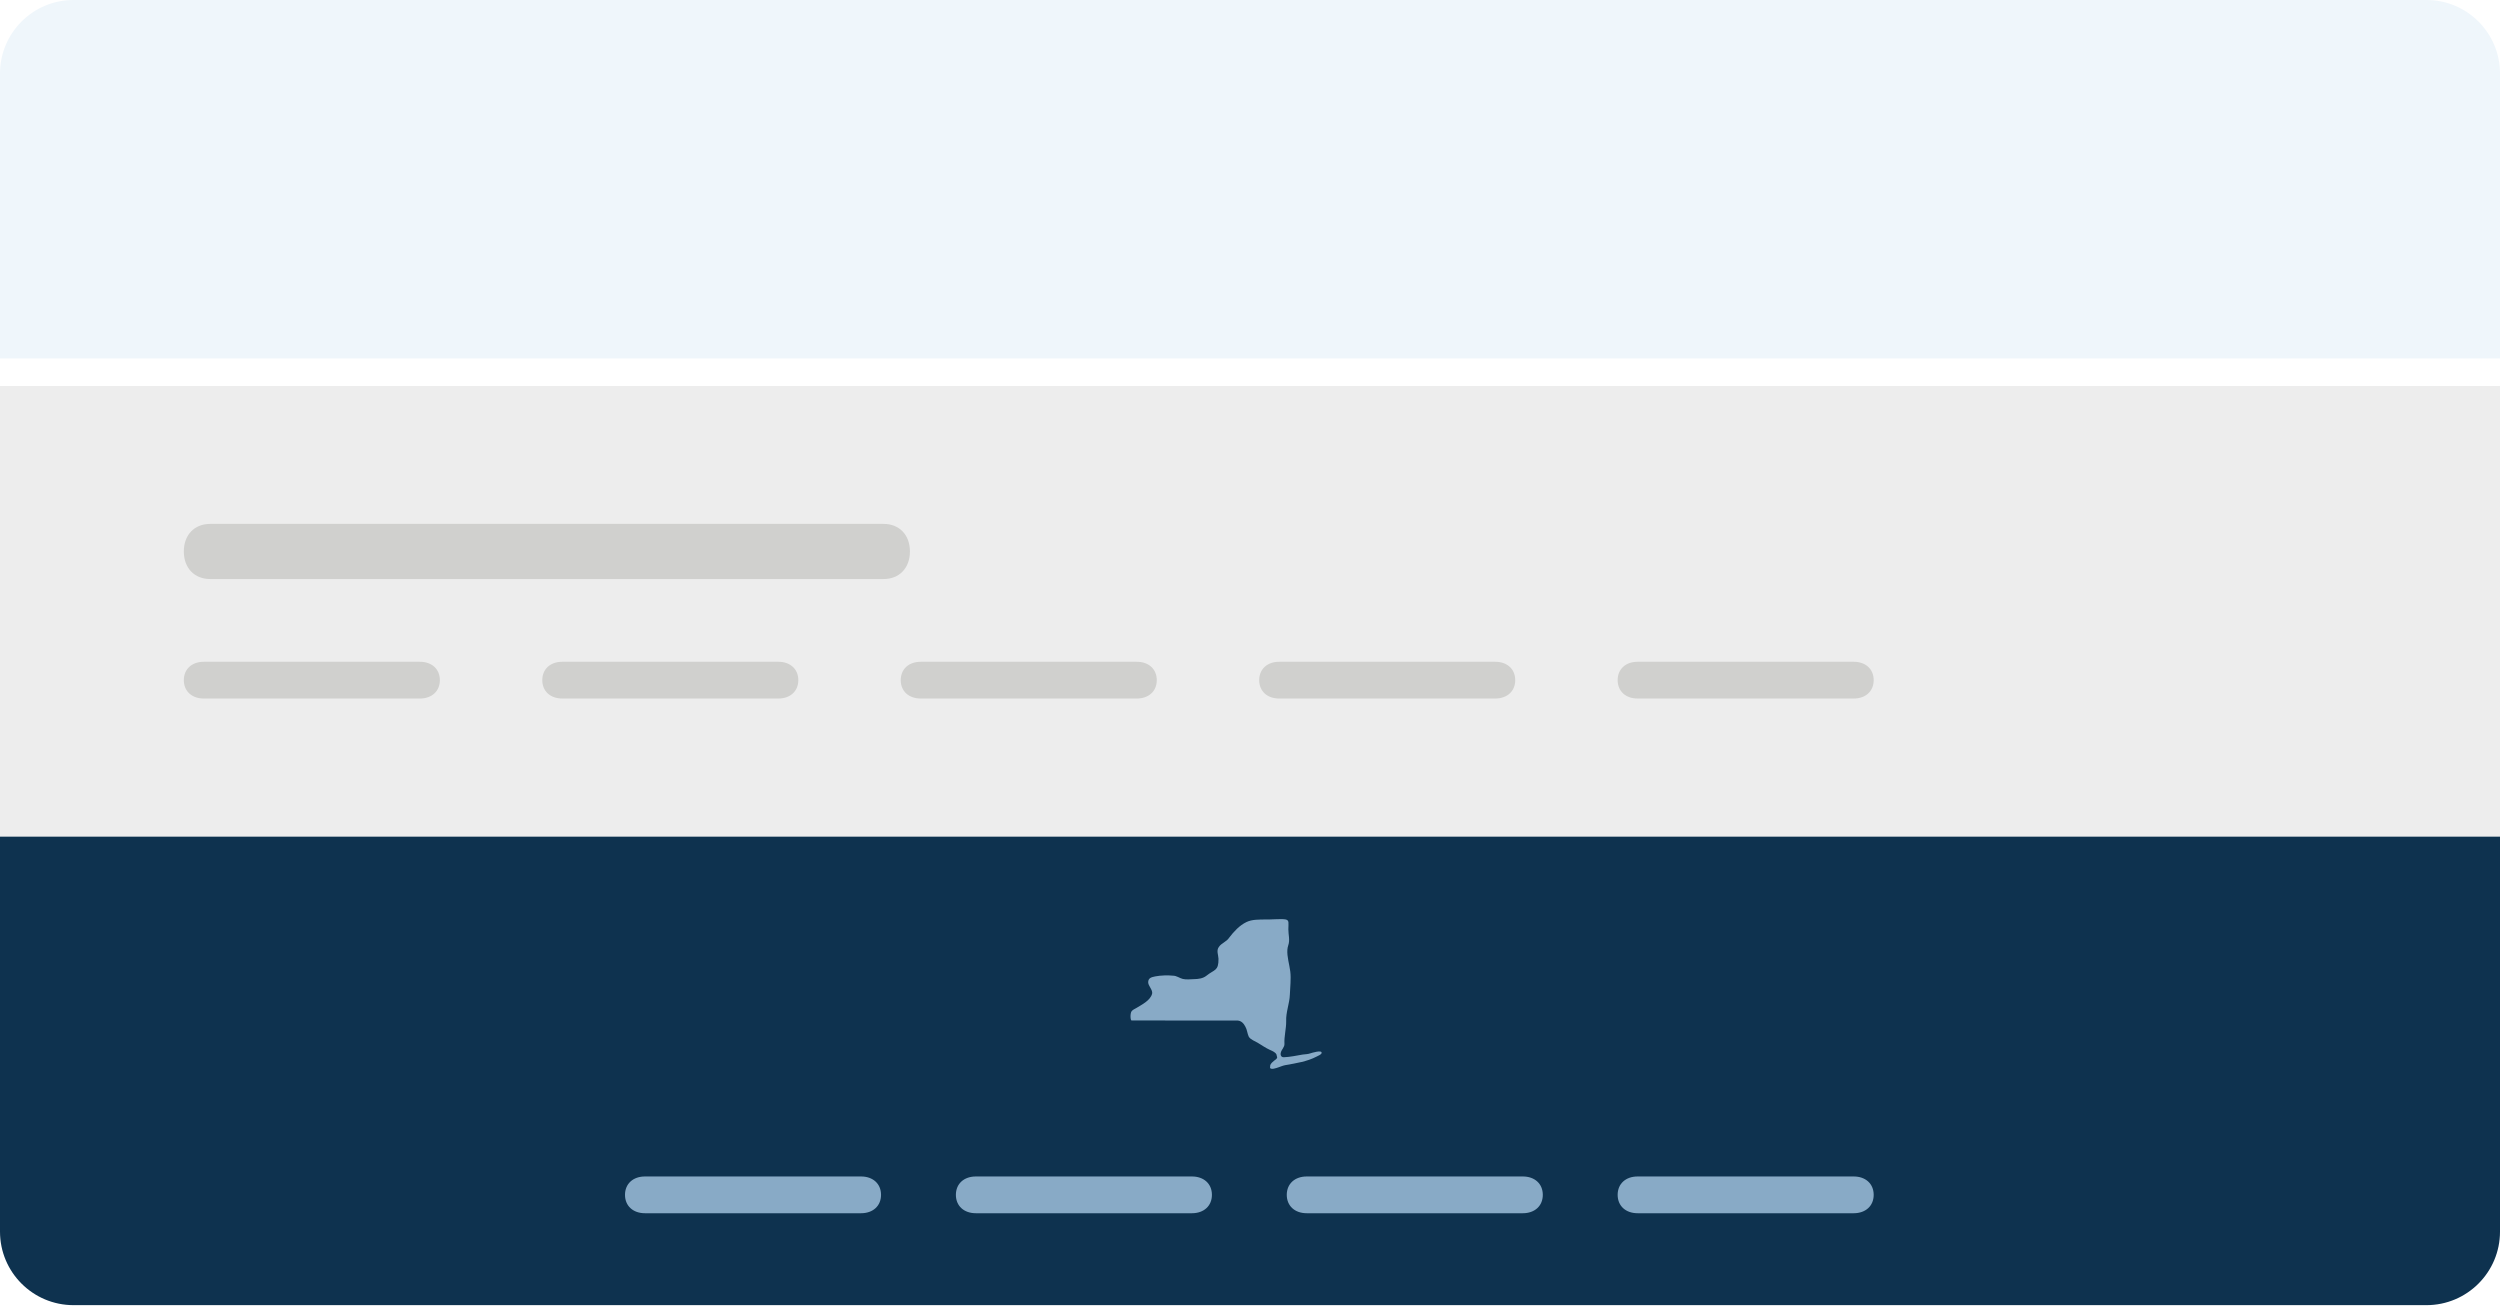
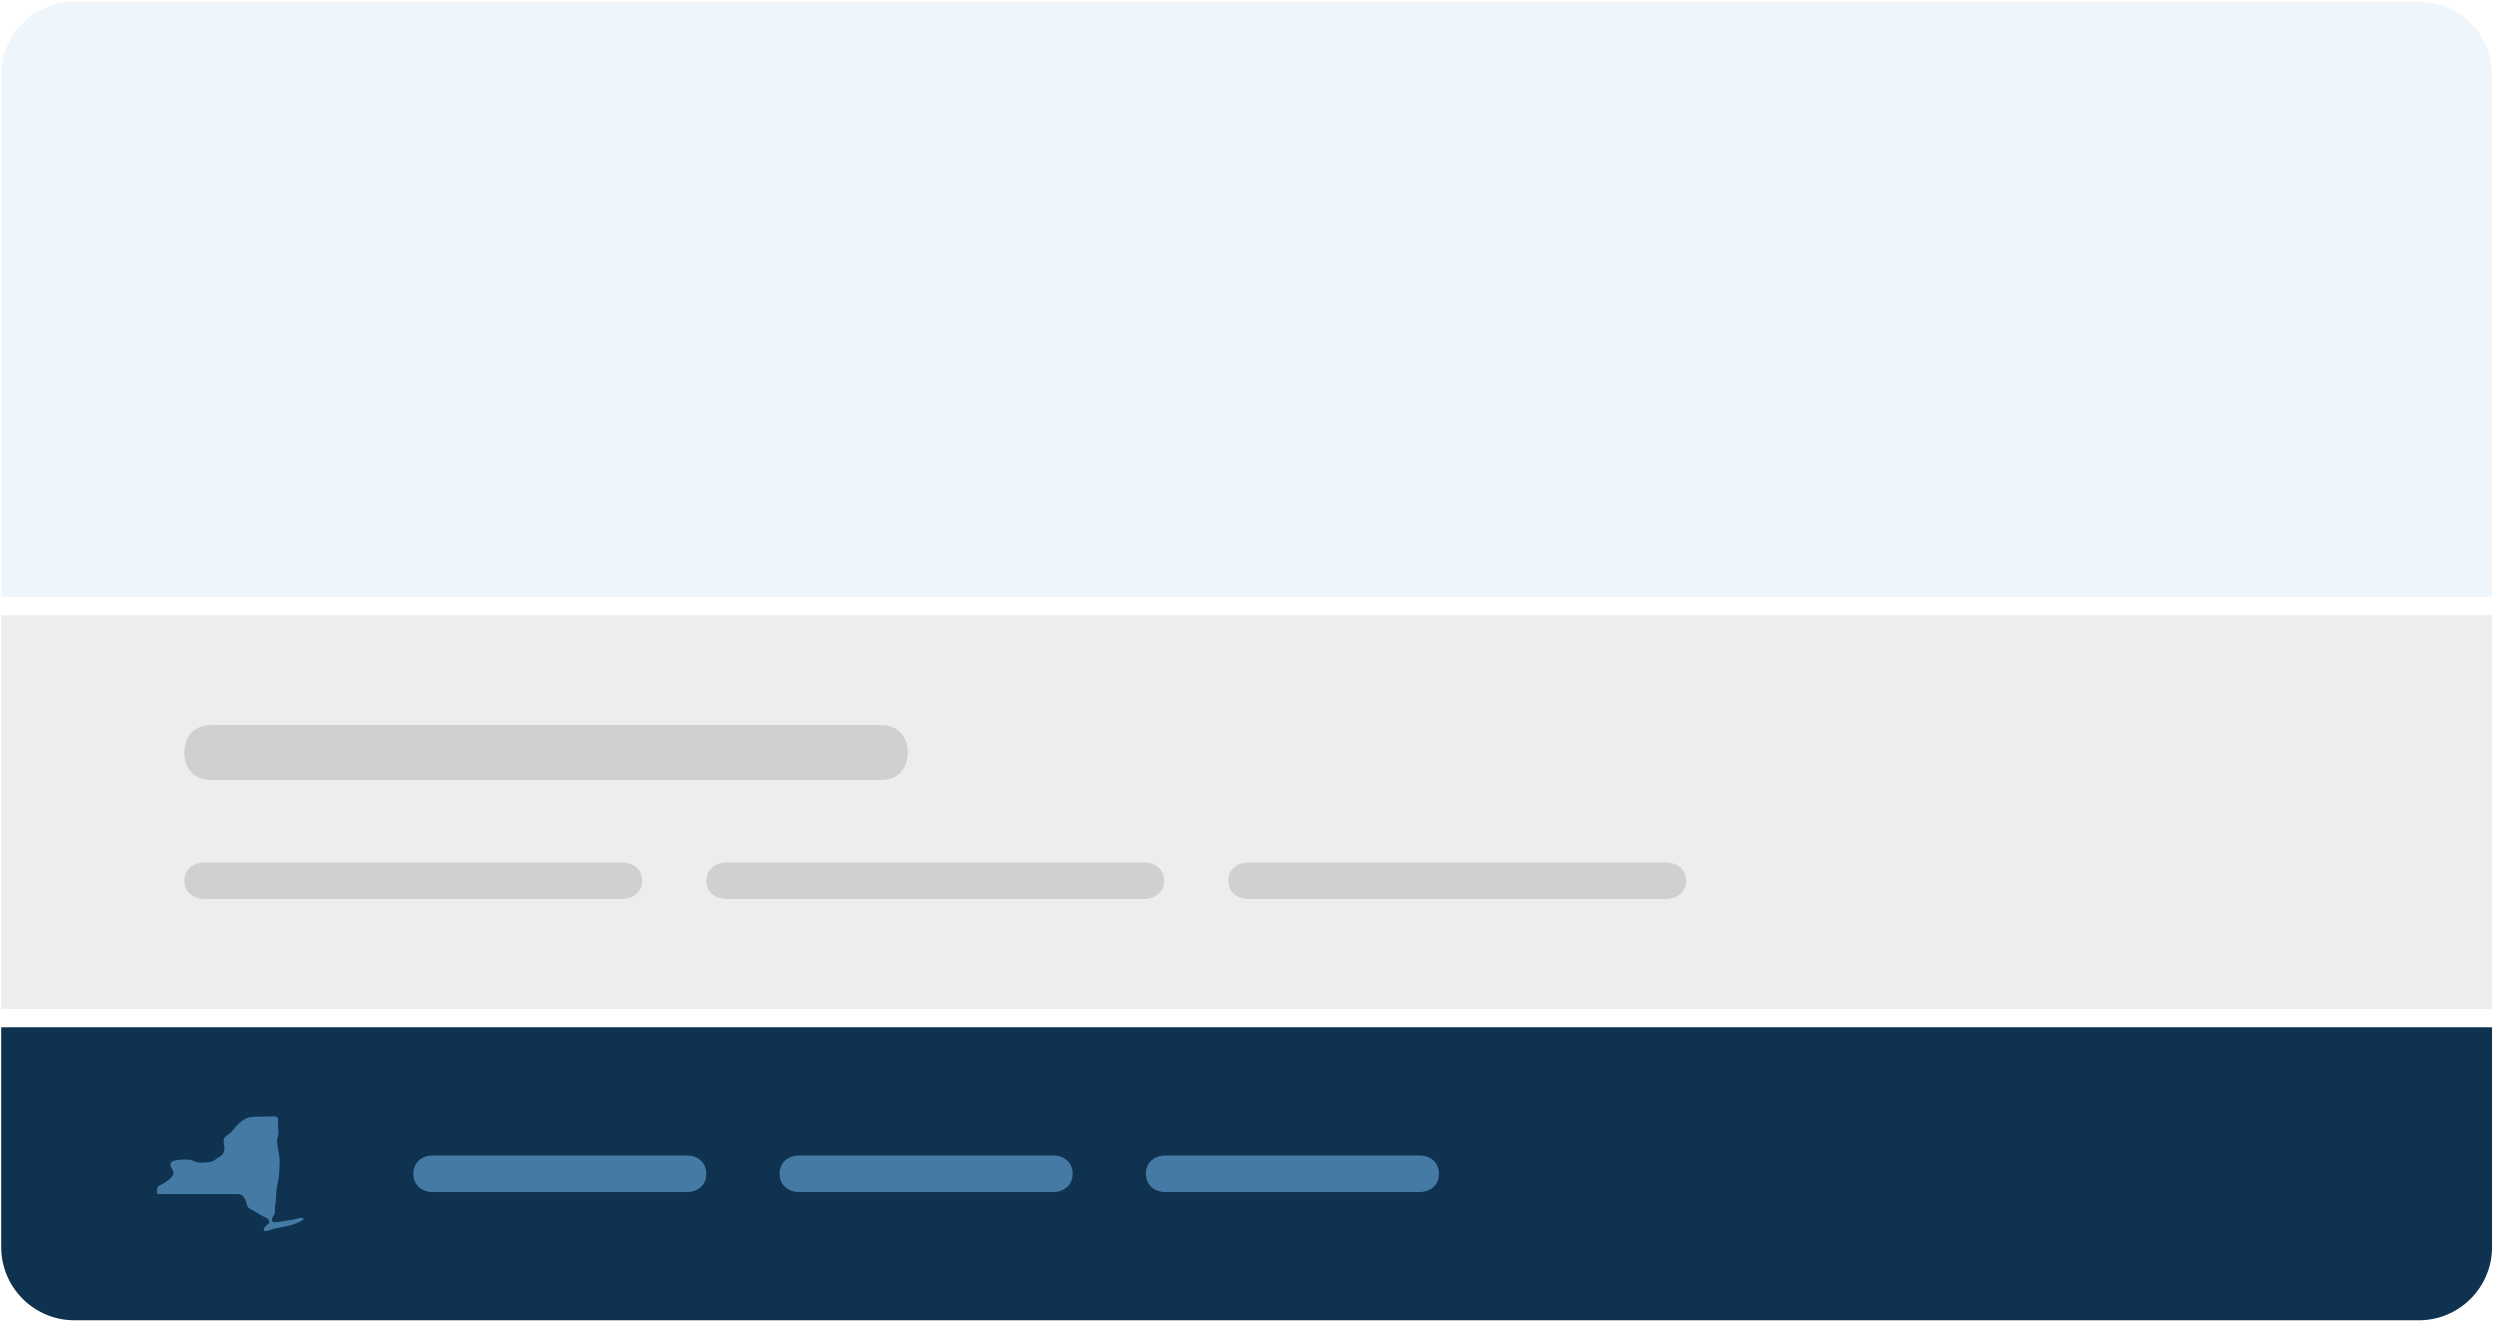
- <svg xmlns="http://www.w3.org/2000/svg" width="272" height="142" viewBox="0 0 272 142" fill="none">
-   <g id="UNav-Footer-art">
-     <path id="190x100 top rounded rectangle" d="M0 8C0 3.582 3.582 0 8 0H264C268.418 0 272 3.582 272 8V39H0V8Z" fill="#EFF6FB" />
-     <path id="Rectangle 12" d="M0 91H272V134C272 138.418 268.418 142 264 142H8C3.582 142 0 138.418 0 134V91Z" fill="#0E324F" />
-     <path id="Vector" d="M128.681 106.507C128.327 106.415 128.01 106.155 127.628 106.155C127.087 106.093 126.261 106.118 125.68 106.234C125.266 106.323 124.935 106.399 124.922 106.863C124.918 107.274 125.437 107.691 125.352 108.11C125.165 108.852 124.226 109.309 123.626 109.676C123.472 109.758 123.221 109.88 123.116 110.027C122.943 110.273 122.981 111.026 123.116 111.028C125.257 111.034 131.694 111.037 134.667 111.036C135.057 111.069 135.313 111.343 135.497 111.703C135.687 112.03 135.709 112.461 135.865 112.789C136.066 113.133 136.577 113.277 136.896 113.49C137.311 113.738 137.698 114.014 138.149 114.219C138.399 114.333 138.718 114.456 138.869 114.701L138.956 115.042C138.946 115.2 138.736 115.321 138.624 115.403C138.451 115.534 138.302 115.678 138.204 115.877L138.181 116.191C138.32 116.412 138.877 116.197 139.066 116.136C139.328 116.048 139.594 115.929 139.867 115.882C141.03 115.675 142.22 115.5 143.264 114.947C143.412 114.868 143.747 114.744 143.788 114.581C143.89 114.177 142.692 114.564 142.547 114.609C142.288 114.701 142.01 114.695 141.74 114.734C141.142 114.837 140.31 115.007 139.72 115.026C139.423 115.058 139.279 114.83 139.349 114.537C139.431 114.169 139.772 113.943 139.748 113.558C139.701 112.774 139.95 111.902 139.936 111.11C139.894 110.122 140.307 109.181 140.337 108.202C140.364 107.362 140.484 106.522 140.381 105.687C140.291 104.949 140.009 104.069 140.067 103.324C140.081 103.143 140.11 103.031 140.16 102.858C140.367 102.285 140.171 101.682 140.173 101.117C140.175 100.41 140.301 100.113 139.848 100.03C139.395 99.946 138.124 100.069 137.635 100.038C136.948 100.056 136.249 100.022 135.625 100.315C134.85 100.685 134.244 101.354 133.734 102.019C133.456 102.462 132.893 102.601 132.608 103.034C132.32 103.433 132.556 103.877 132.572 104.314C132.591 105.664 132.122 105.463 131.256 106.161C130.881 106.462 130.379 106.521 129.915 106.53C129.548 106.54 129.038 106.6 128.681 106.507Z" fill="#88AAC6" />
-     <path id="Vector_2" d="M93.679 132H70.178C68.871 132 68 131.2 68 130C68 128.8 68.871 128 70.178 128H93.679C94.986 128 95.857 128.8 95.857 130C95.857 131.2 94.986 132 93.679 132Z" fill="#88AAC6" />
-     <path id="Vector_3" d="M129.679 132H106.178C104.871 132 104 131.2 104 130C104 128.8 104.871 128 106.178 128H129.679C130.986 128 131.857 128.8 131.857 130C131.857 131.2 130.986 132 129.679 132Z" fill="#88AAC6" />
-     <path id="Vector_4" d="M165.679 132H142.178C140.871 132 140 131.2 140 130C140 128.8 140.871 128 142.178 128H165.679C166.986 128 167.857 128.8 167.857 130C167.857 131.2 166.986 132 165.679 132Z" fill="#88AAC6" />
-     <path id="Vector_5" d="M201.679 132H178.178C176.871 132 176 131.2 176 130C176 128.8 176.871 128 178.178 128H201.679C202.986 128 203.857 128.8 203.857 130C203.857 131.2 202.986 132 201.679 132Z" fill="#88AAC6" />
-     <path id="Vector_6" d="M272 42H0V91H272V42Z" fill="#EDEDED" />
-     <path id="Vector_7" d="M84.679 76H61.178C59.871 76 59 75.2 59 74C59 72.8 59.871 72 61.178 72H84.679C85.986 72 86.857 72.8 86.857 74C86.857 75.2 85.986 76 84.679 76Z" fill="#D0D0CE" />
-     <path id="Vector_8" d="M123.679 76H100.178C98.871 76 98 75.2 98 74C98 72.8 98.871 72 100.178 72H123.679C124.986 72 125.857 72.8 125.857 74C125.857 75.2 124.986 76 123.679 76Z" fill="#D0D0CE" />
-     <path id="Vector_9" d="M162.679 76H139.178C137.871 76 137 75.2 137 74C137 72.8 137.871 72 139.178 72H162.679C163.986 72 164.857 72.8 164.857 74C164.857 75.2 163.986 76 162.679 76Z" fill="#D0D0CE" />
-     <path id="Vector_10" d="M201.679 76H178.178C176.871 76 176 75.2 176 74C176 72.8 176.871 72 178.178 72H201.679C202.986 72 203.857 72.8 203.857 74C203.857 75.2 202.986 76 201.679 76Z" fill="#D0D0CE" />
-     <path id="Vector_11" d="M96.13 63H22.87C21.148 63 20 61.799 20 59.998C20 58.197 21.148 57 22.87 57H96.13C97.852 57 99 58.197 99 59.998C99 61.799 97.852 63 96.13 63Z" fill="#D0D0CE" />
-     <path id="Vector_12" d="M45.679 76H22.178C20.871 76 20 75.2 20 74C20 72.8 20.871 72 22.178 72H45.679C46.986 72 47.857 72.8 47.857 74C47.857 75.2 46.986 76 45.679 76Z" fill="#D0D0CE" />
-   </g>
+ <svg xmlns="http://www.w3.org/2000/svg" width="273" height="145" viewBox="0 0 273 145" fill="none">
+   <path d="M0.132 8.175C0.132 3.757 3.713 0.175 8.132 0.175H264.132C268.55 0.175 272.132 3.757 272.132 8.175V65.175H0.132V8.175Z" fill="#EFF6FB" />
+   <path d="M0.132 112.175H272.132V136.175C272.132 140.593 268.55 144.175 264.132 144.175H8.132C3.713 144.175 0.132 140.593 0.132 136.175V112.175Z" fill="#0E324F" />
+   <path d="M21.503 126.915C21.231 126.844 20.987 126.644 20.693 126.644C20.276 126.597 19.641 126.616 19.194 126.705C18.876 126.774 18.621 126.832 18.611 127.189C18.607 127.505 19.007 127.826 18.941 128.149C18.798 128.72 18.075 129.071 17.614 129.354C17.495 129.417 17.302 129.511 17.221 129.624C17.088 129.813 17.117 130.392 17.221 130.394C18.868 130.399 23.822 130.401 26.109 130.4C26.409 130.425 26.606 130.637 26.748 130.913C26.893 131.165 26.91 131.497 27.031 131.749C27.185 132.014 27.578 132.124 27.824 132.288C28.143 132.479 28.441 132.692 28.788 132.85C28.98 132.937 29.226 133.032 29.342 133.22L29.409 133.482C29.402 133.604 29.24 133.697 29.154 133.761C29.02 133.861 28.906 133.972 28.831 134.125L28.813 134.367C28.919 134.537 29.348 134.372 29.494 134.324C29.696 134.256 29.9 134.165 30.11 134.129C31.005 133.97 31.921 133.835 32.724 133.41C32.838 133.349 33.095 133.253 33.127 133.128C33.206 132.817 32.284 133.114 32.172 133.15C31.973 133.22 31.759 133.215 31.552 133.246C31.091 133.325 30.451 133.456 29.997 133.47C29.768 133.495 29.658 133.32 29.711 133.094C29.775 132.811 30.037 132.637 30.019 132.341C29.982 131.737 30.174 131.067 30.163 130.457C30.131 129.696 30.449 128.972 30.472 128.219C30.492 127.573 30.585 126.927 30.506 126.285C30.437 125.716 30.219 125.04 30.264 124.466C30.275 124.327 30.297 124.24 30.336 124.108C30.495 123.667 30.344 123.203 30.346 122.768C30.347 122.224 30.444 121.996 30.095 121.931C29.747 121.867 28.769 121.962 28.392 121.937C27.864 121.952 27.326 121.925 26.846 122.151C26.25 122.435 25.783 122.95 25.391 123.462C25.177 123.803 24.744 123.91 24.525 124.243C24.303 124.55 24.485 124.891 24.497 125.228C24.512 126.266 24.151 126.112 23.484 126.649C23.196 126.881 22.81 126.926 22.453 126.933C22.17 126.94 21.777 126.987 21.503 126.915Z" fill="#457AA5" />
+   <path d="M74.947 130.175H47.316C46.006 130.175 45.132 129.375 45.132 128.174C45.132 126.973 46.006 126.175 47.316 126.175H74.947C76.258 126.175 77.132 126.973 77.132 128.174C77.132 129.375 76.258 130.175 74.947 130.175Z" fill="#457AA5" />
+   <path d="M114.947 130.175H87.316C86.006 130.175 85.132 129.375 85.132 128.174C85.132 126.973 86.006 126.175 87.316 126.175H114.947C116.258 126.175 117.132 126.973 117.132 128.174C117.132 129.375 116.258 130.175 114.947 130.175Z" fill="#457AA5" />
+   <path d="M154.947 130.175H127.316C126.006 130.175 125.132 129.375 125.132 128.174C125.132 126.973 126.006 126.175 127.316 126.175H154.947C156.258 126.175 157.132 126.973 157.132 128.174C157.132 129.375 156.258 130.175 154.947 130.175Z" fill="#457AA5" />
+   <rect width="272" height="43" transform="translate(0.131775 67.175)" fill="#EDEDED" />
+   <path d="M96.261 85.175H23.002C21.28 85.175 20.132 83.974 20.132 82.173C20.132 80.372 21.28 79.175 23.002 79.175H96.261C97.984 79.175 99.132 80.372 99.132 82.173C99.132 83.974 97.984 85.175 96.261 85.175Z" fill="#D0D0CE" />
+   <path d="M67.832 98.175H22.432C21.052 98.175 20.132 97.375 20.132 96.175C20.132 94.975 21.052 94.175 22.432 94.175H67.832C69.212 94.175 70.132 94.975 70.132 96.175C70.132 97.375 69.212 98.175 67.832 98.175Z" fill="#D0D0CE" />
+   <path d="M124.832 98.175H79.432C78.052 98.175 77.132 97.375 77.132 96.175C77.132 94.975 78.052 94.175 79.432 94.175H124.832C126.212 94.175 127.132 94.975 127.132 96.175C127.132 97.375 126.212 98.175 124.832 98.175Z" fill="#D0D0CE" />
+   <path d="M181.832 98.175H136.432C135.052 98.175 134.132 97.375 134.132 96.175C134.132 94.975 135.052 94.175 136.432 94.175H181.832C183.212 94.175 184.132 94.975 184.132 96.175C184.132 97.375 183.212 98.175 181.832 98.175Z" fill="#D0D0CE" />
</svg>
